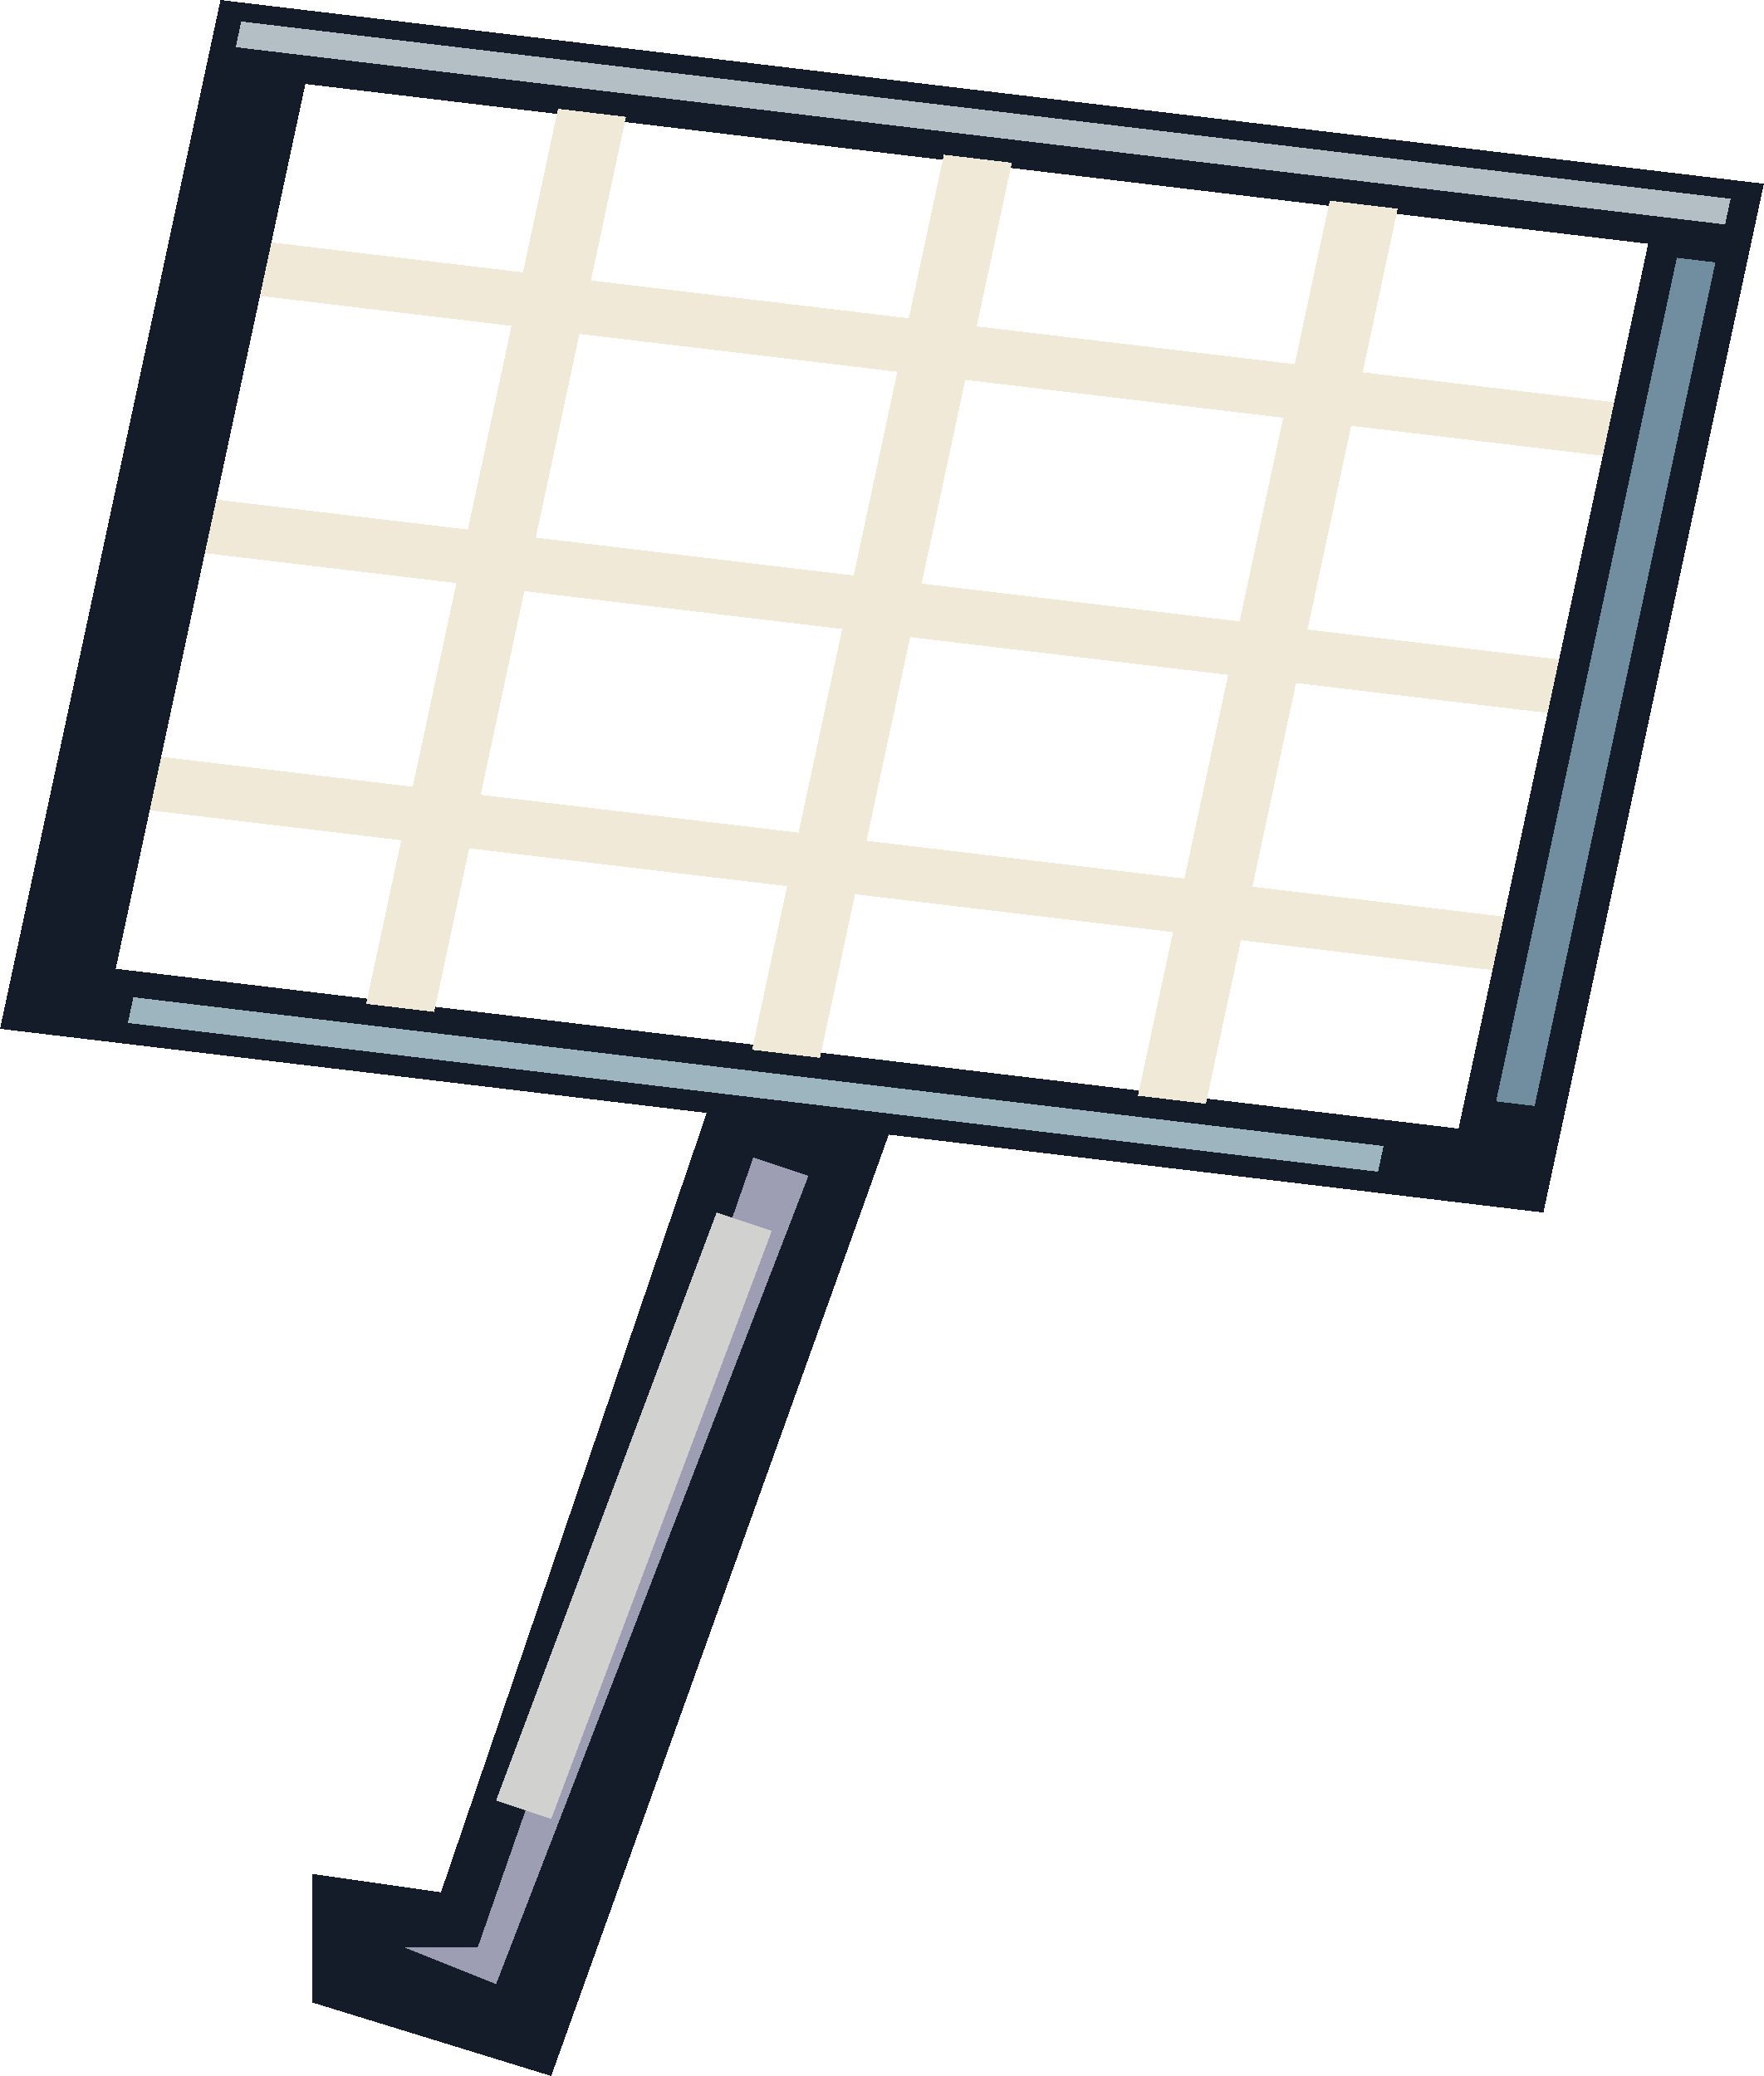
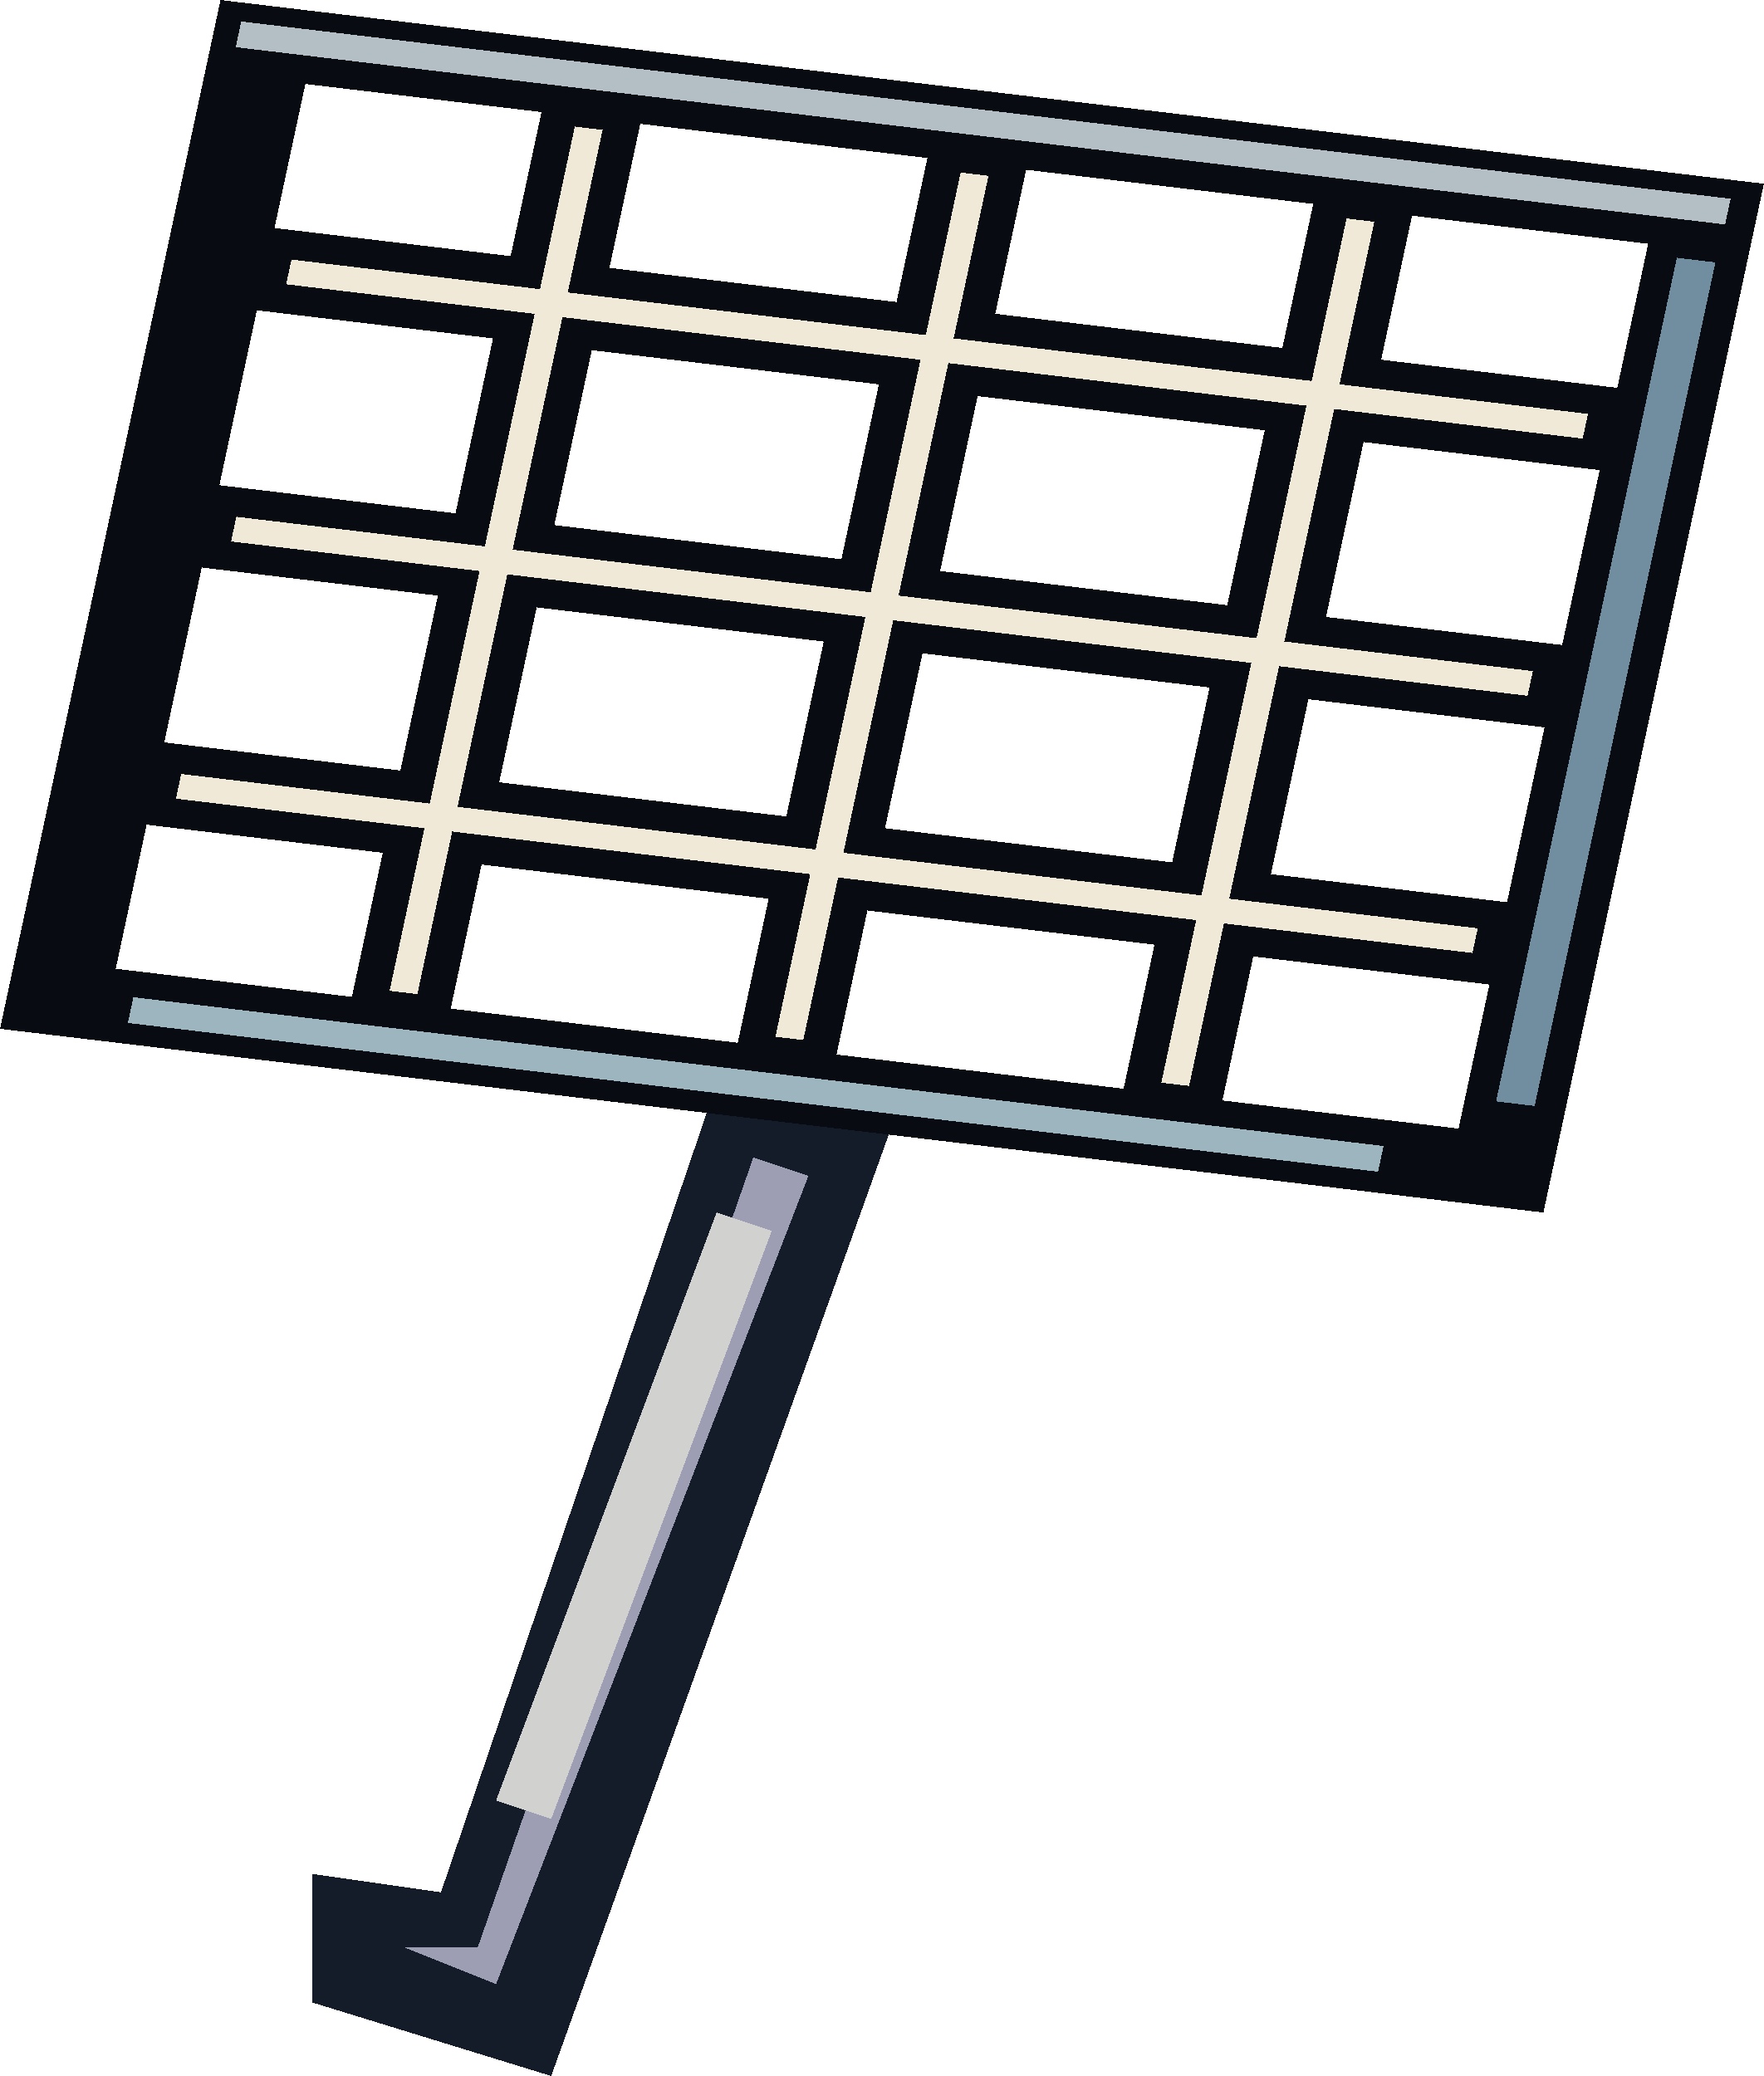
<svg xmlns="http://www.w3.org/2000/svg" width="96" height="113" viewBox="16 10 96 113" shape-rendering="crispEdges">
  <path d="M55 69L65 70L46 123L33 119V112L40 113Z" fill="#151c29" />
  <path d="M57 73L60 74L43 118L38 116L42 116Z" fill="#9d9db4" />
-   <path d="M28 10L112 20L111.16 23.92L27.16 13.92Z" fill="#151c29" />
-   <path d="M16.84 62.08L100.84 72.08L100 76L16 66Z" fill="#151c29" />
-   <path d="M28 10L33.46 10.65L21.46 66.65L16 66Z" fill="#151c29" />
-   <path d="M106.54 19.35L112 20L100 76L94.54 75.35Z" fill="#151c29" />
-   <path d="M46.372 15.92L50.068 16.36L39.628 65.08L35.932 64.64Z" fill="#f0e9d8" />
-   <path d="M67.372 18.42L71.068 18.86L60.628 67.58L56.932 67.14Z" fill="#f0e9d8" />
-   <path d="M88.372 20.92L92.068 21.36L81.628 70.08L77.932 69.64Z" fill="#f0e9d8" />
-   <path d="M30.772 23.194L103.852 31.894L103.228 34.806L30.148 26.106Z" fill="#f0e9d8" />
-   <path d="M27.772 37.194L100.852 45.894L100.228 48.806L27.148 40.106Z" fill="#f0e9d8" />
-   <path d="M24.772 51.194L97.852 59.894L97.228 62.806L24.148 54.106Z" fill="#f0e9d8" />
+   <path d="M28 10L112 20L111.16 23.92L27.16 13.92Z" fill="#080c12" />
+   <path d="M16.84 62.08L100.84 72.08L100 76L16 66Z" fill="#080c12" />
+   <path d="M28 10L33.46 10.65L21.46 66.65L16 66Z" fill="#080c12" />
+   <path d="M106.54 19.35L112 20L100 76L94.54 75.35Z" fill="#080c12" />
+   <path d="M45.532 15.82L50.908 16.46L40.468 65.18L35.092 64.54Z" fill="#080c12" />
+   <path d="M66.532 18.32L71.908 18.96L61.468 67.68L56.092 67.04Z" fill="#080c12" />
+   <path d="M87.532 20.82L92.908 21.46L82.468 70.18L77.092 69.54Z" fill="#080c12" />
+   <path d="M30.94 22.41L104.02 31.11L103.06 35.59L29.98 26.89Z" fill="#080c12" />
+   <path d="M27.94 36.41L101.02 45.11L100.06 49.59L26.98 40.89Z" fill="#080c12" />
+   <path d="M24.94 50.41L98.02 59.11L97.06 63.59L23.98 54.89Z" fill="#080c12" />
+   <path d="M47.284 16.89L48.796 17.07L38.716 64.11L37.204 63.93Z" fill="#f0e9d8" />
+   <path d="M68.284 19.39L69.796 19.57L59.716 66.61L58.204 66.43Z" fill="#f0e9d8" />
+   <path d="M89.284 21.89L90.796 22.07L80.716 69.11L79.204 68.93Z" fill="#f0e9d8" />
+   <path d="M31.864 24.128L102.424 32.528L102.136 33.872L31.576 25.472Z" fill="#f0e9d8" />
+   <path d="M28.864 38.128L99.424 46.528L99.136 47.872L28.576 39.472Z" fill="#f0e9d8" />
+   <path d="M25.864 52.128L96.424 60.528L96.136 61.872L25.576 53.472Z" fill="#f0e9d8" />
  <path d="M29.128 11.168L110.188 20.818L109.888 22.218L28.828 12.568Z" fill="#b4bec5" />
  <path d="M107.26 24.03L109.36 24.28L99.52 70.2L97.42 69.95Z" fill="#718da0" />
  <path d="M23.26 64.28L91.3 72.38L91 73.78L22.96 65.68Z" fill="#9cb5be" />
  <path d="M55 76L58 77L46 109L43 108Z" fill="#d1d2d0" />
</svg>
